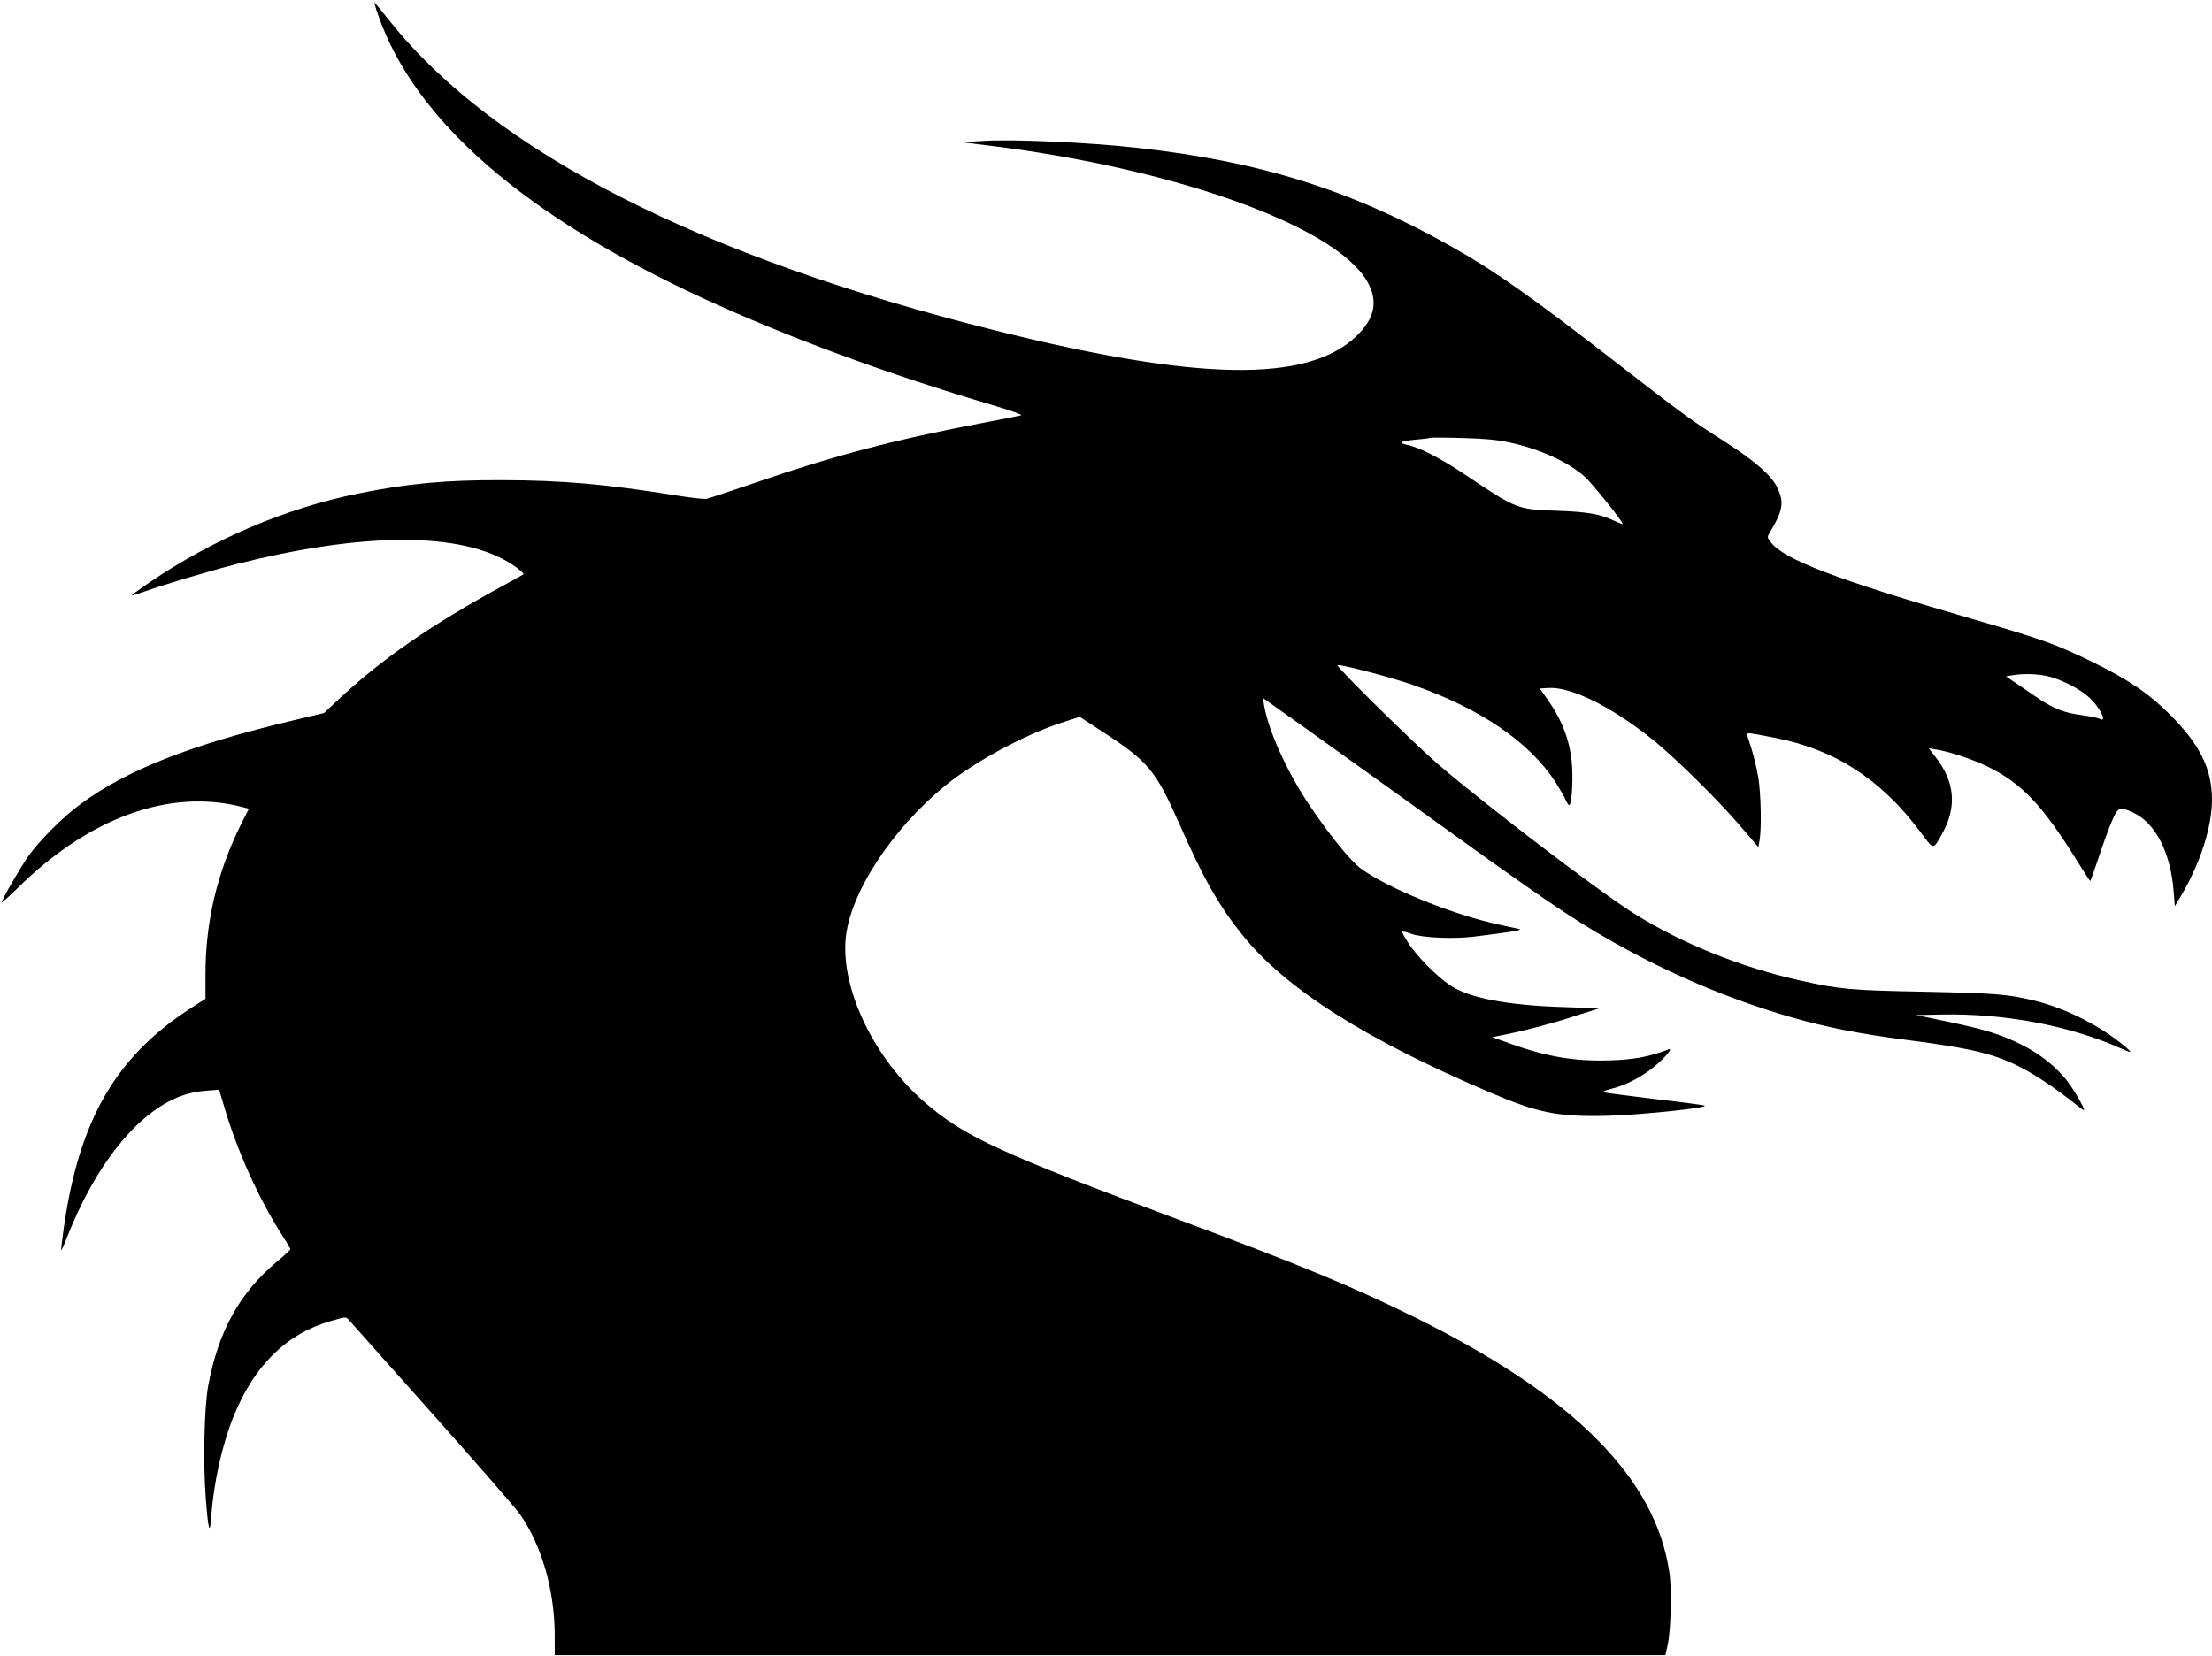
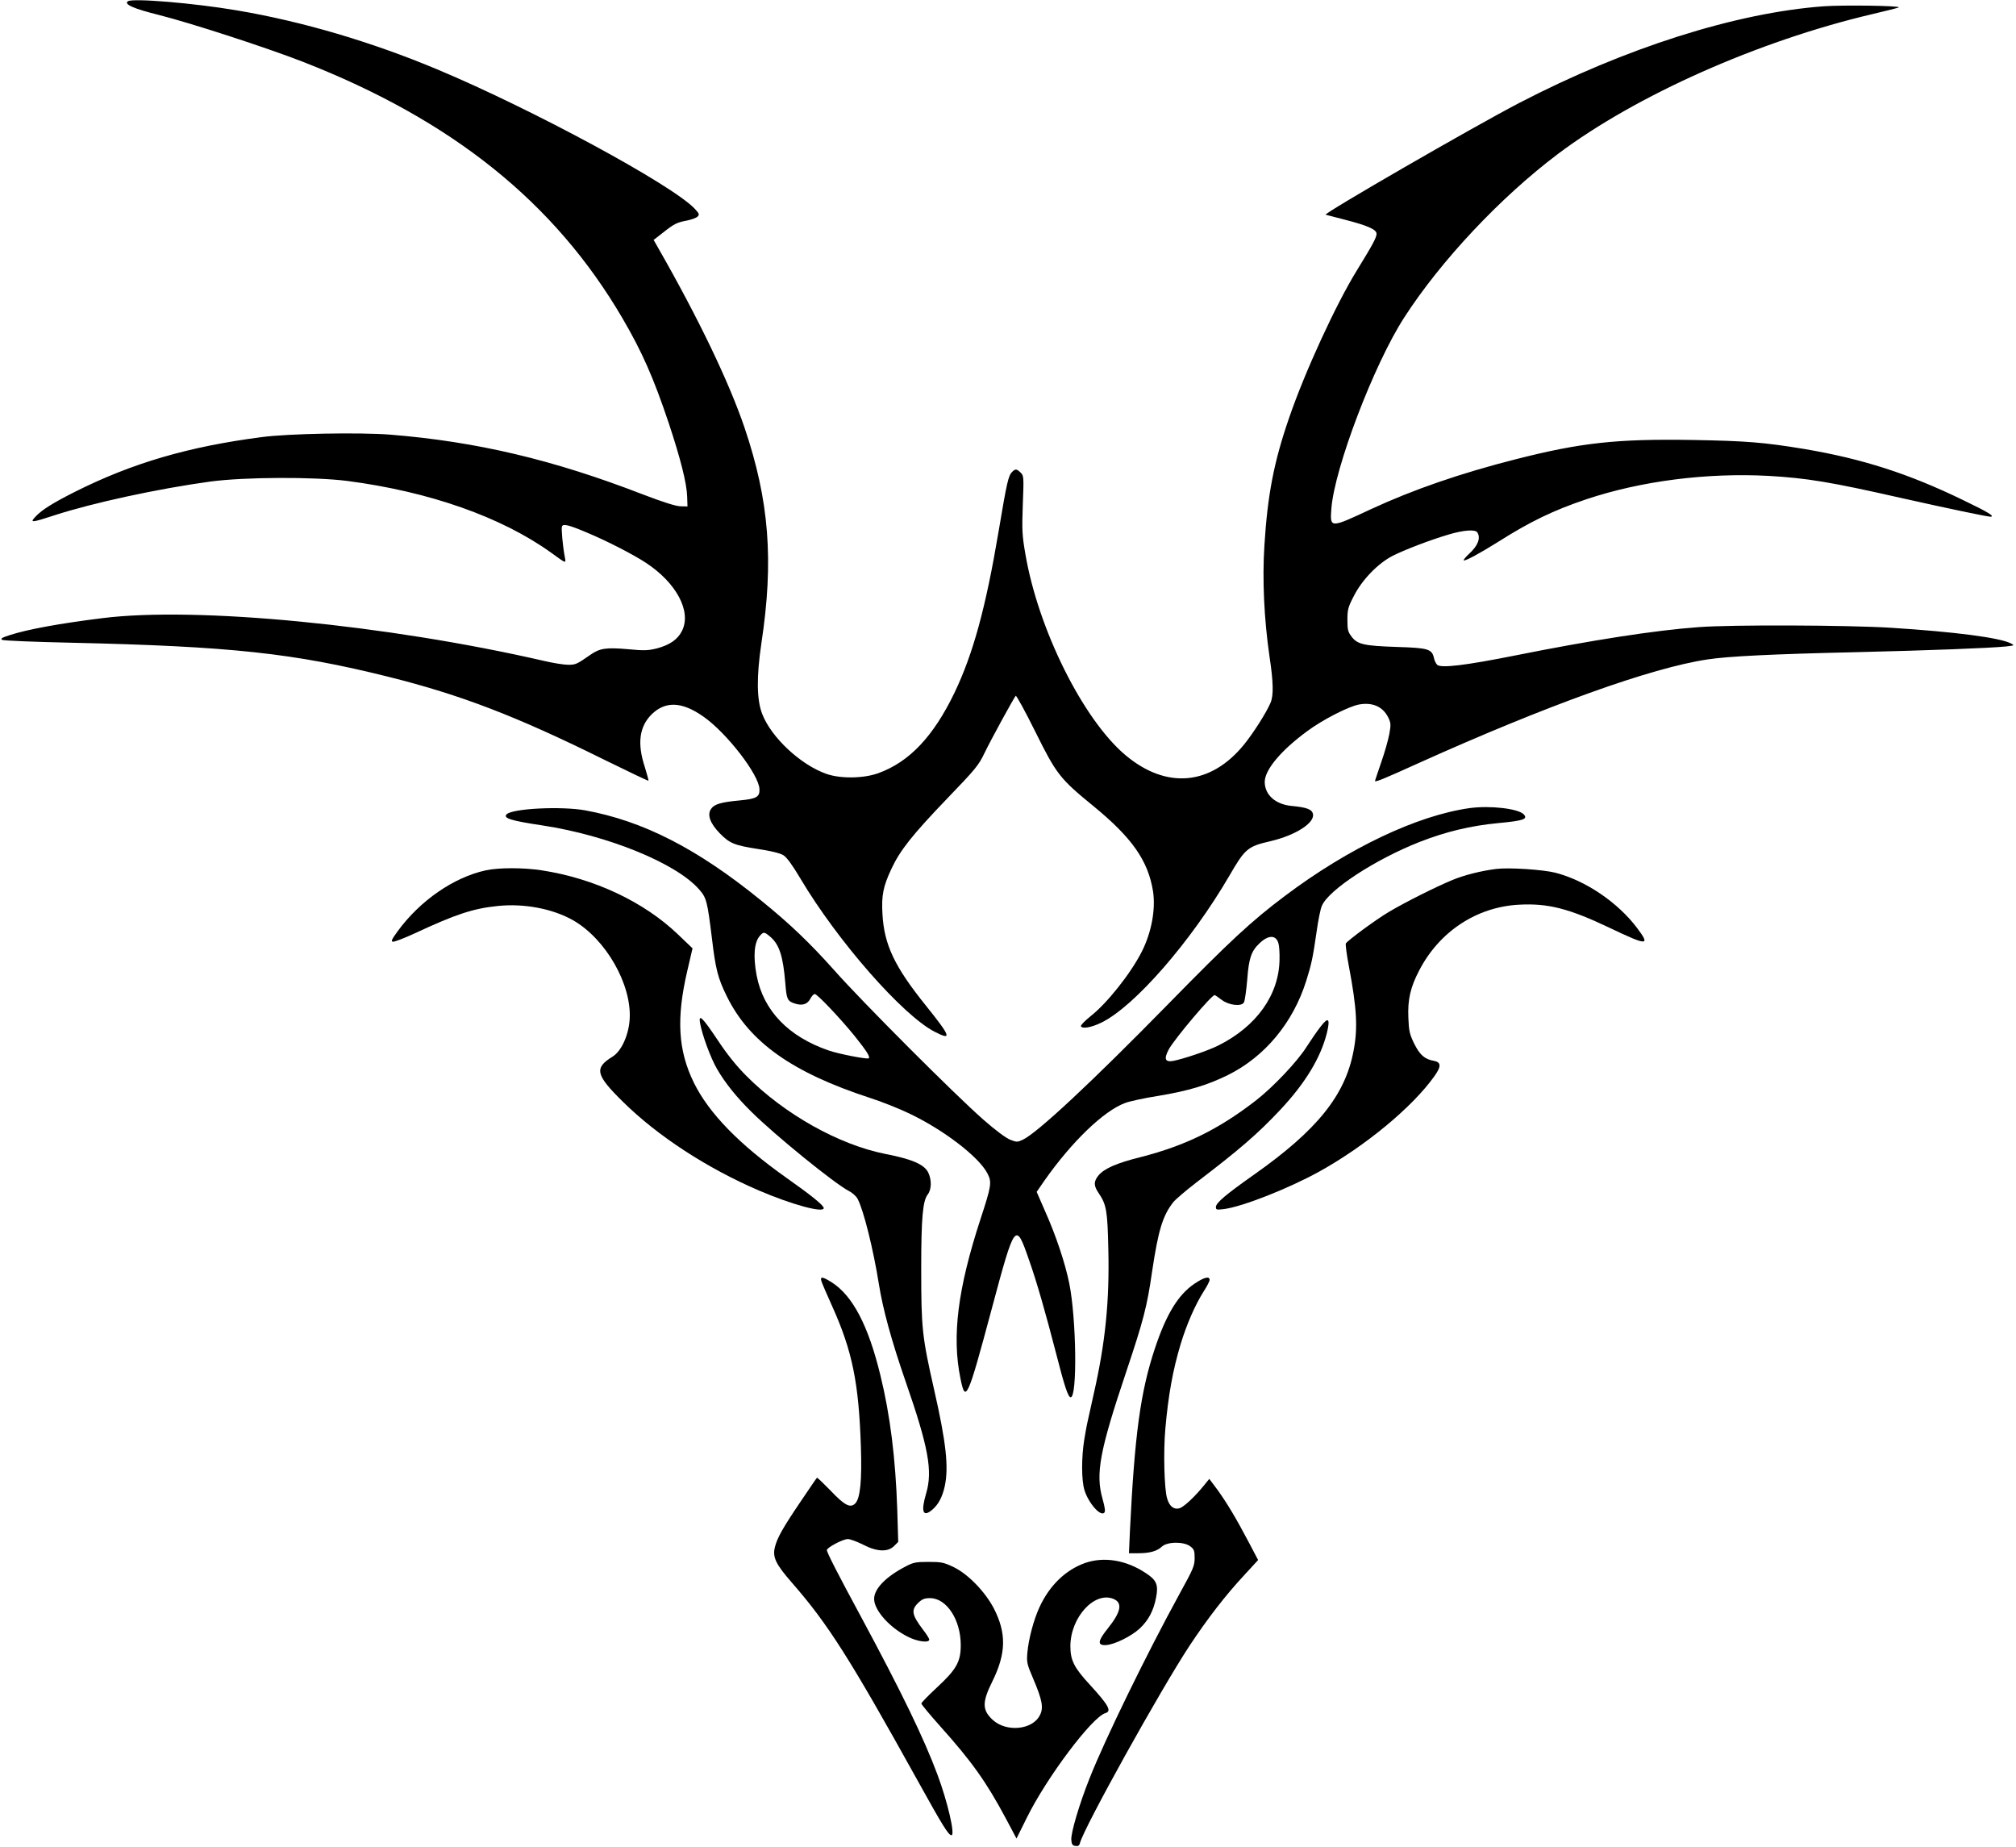
- <svg xmlns="http://www.w3.org/2000/svg" version="1.0" width="1280pt" height="958pt" viewBox="0 0 1280 958" preserveAspectRatio="xMidYMid meet">
-   <g transform="translate(0,958) scale(0.1,-0.1)" fill="#000000" stroke="none">
-     <path d="M2191 9485 c213 -605 847 -1156 1879 -1632 484 -223 1062 -437 1675 -618 99 -29 173 -56 165 -58 -8 -3 -114 -24 -235 -47 -496 -94 -859 -190 -1299 -342 -144 -49 -273 -92 -287 -95 -14 -3 -98 7 -185 21 -406 65 -652 86 -999 87 -328 1 -544 -19 -830 -77 -422 -85 -843 -265 -1213 -517 -56 -39 -101 -71 -99 -73 1 -2 33 8 70 21 106 39 389 123 539 161 702 177 1247 185 1546 24 56 -30 118 -78 111 -84 -2 -2 -51 -30 -109 -61 -425 -231 -713 -430 -966 -668 l-79 -74 -180 -43 c-592 -141 -961 -286 -1229 -484 -100 -73 -236 -209 -301 -300 -48 -68 -155 -253 -155 -269 0 -4 39 31 88 79 415 412 884 582 1304 473 l38 -10 -44 -87 c-138 -277 -207 -564 -207 -870 l0 -143 -72 -46 c-443 -282 -657 -648 -747 -1273 -10 -74 -18 -136 -16 -137 1 -2 16 30 31 69 167 427 409 729 661 824 42 16 99 28 146 31 l76 6 22 -74 c79 -275 205 -555 351 -782 22 -33 39 -63 39 -67 0 -4 -34 -36 -76 -71 -219 -183 -342 -406 -400 -724 -22 -126 -29 -438 -14 -636 15 -203 25 -233 33 -108 14 187 62 405 126 565 120 299 307 484 565 558 86 25 88 26 104 7 10 -11 226 -254 482 -541 256 -287 484 -549 508 -583 128 -183 202 -443 202 -707 l0 -110 3214 0 3213 0 13 58 c19 88 25 322 10 421 -80 547 -554 1022 -1470 1475 -362 179 -664 304 -1365 565 -1030 384 -1243 482 -1467 675 -294 252 -488 648 -465 947 21 263 265 639 582 896 168 136 450 288 662 358 l111 36 144 -94 c252 -165 297 -219 430 -520 143 -325 232 -481 371 -653 249 -308 709 -600 1427 -906 280 -120 395 -143 682 -136 193 5 594 47 561 59 -10 4 -140 21 -288 38 -149 18 -279 35 -290 38 -14 4 -5 10 35 20 77 19 152 55 225 108 67 48 147 135 110 121 -108 -41 -197 -59 -331 -63 -208 -8 -374 20 -594 100 l-95 34 60 12 c127 25 276 64 415 109 l145 46 -205 7 c-329 10 -551 53 -660 127 -76 51 -192 168 -240 243 -22 34 -38 64 -36 67 3 2 27 -3 53 -13 64 -23 246 -31 364 -16 226 28 284 38 259 44 -14 3 -61 13 -105 23 -269 56 -657 213 -813 329 -61 46 -190 206 -305 380 -126 192 -228 419 -252 563 l-7 42 244 -173 c133 -95 412 -295 618 -443 752 -543 916 -655 1150 -788 334 -190 684 -339 1036 -441 207 -60 397 -98 684 -135 379 -49 511 -82 665 -164 84 -44 199 -122 298 -201 31 -26 57 -44 57 -40 0 15 -52 106 -93 162 -62 83 -162 164 -272 218 -120 59 -207 86 -425 132 l-183 38 144 3 c363 8 740 -63 1035 -193 72 -32 76 -31 34 5 -143 122 -349 226 -534 270 -151 36 -221 41 -631 50 -431 8 -489 14 -723 66 -336 75 -679 213 -952 384 -202 126 -836 609 -1133 862 -137 117 -587 560 -587 577 0 12 311 -69 438 -114 388 -136 670 -328 822 -560 25 -40 52 -86 59 -103 8 -18 17 -32 21 -32 14 0 23 128 17 224 -9 140 -53 260 -141 386 l-46 65 50 3 c129 8 358 -104 595 -292 128 -101 388 -357 518 -510 l102 -119 7 39 c12 69 8 267 -7 363 -9 52 -27 127 -40 168 -14 40 -25 78 -25 83 0 10 12 9 163 -21 345 -67 611 -239 837 -541 81 -109 75 -109 126 -18 90 158 77 305 -37 450 l-38 49 37 -6 c78 -12 210 -55 297 -97 201 -96 321 -222 524 -548 40 -65 75 -118 76 -118 2 0 25 64 51 143 26 78 60 172 77 210 34 77 43 80 122 43 128 -59 216 -232 233 -455 l7 -86 37 62 c109 184 178 397 178 554 0 179 -70 320 -244 494 -124 123 -239 201 -451 305 -209 102 -290 131 -701 250 -781 227 -1083 342 -1158 443 -21 28 -21 28 -2 60 72 119 81 170 42 252 -33 72 -129 156 -307 270 -202 129 -236 154 -624 455 -503 390 -707 534 -970 681 -575 322 -1098 485 -1800 563 -283 32 -734 52 -902 40 l-118 -7 145 -18 c1074 -130 2006 -462 2198 -782 70 -117 50 -220 -64 -327 -285 -266 -914 -255 -2079 36 -1714 428 -2905 1036 -3507 1789 -44 55 -85 105 -90 110 -5 6 5 -30 23 -80z m6540 -2465 c170 -35 341 -112 436 -196 43 -37 223 -261 223 -277 0 -2 -22 7 -49 19 -81 39 -157 52 -333 58 -230 8 -230 8 -533 211 -141 94 -263 157 -335 171 -52 11 -33 22 48 29 42 4 82 8 87 11 6 2 89 2 185 -1 122 -3 204 -10 271 -25z m3105 -1351 c75 -14 191 -70 249 -122 62 -53 113 -153 67 -128 -10 5 -55 15 -101 21 -113 15 -171 39 -277 112 -49 34 -106 73 -128 87 l-38 26 33 6 c56 10 132 10 195 -2z" />
+ <svg xmlns="http://www.w3.org/2000/svg" version="1.0" width="1280pt" height="1172pt" viewBox="0 0 1280 1172" preserveAspectRatio="xMidYMid meet">
+   <g transform="translate(0,1172) scale(0.1,-0.1)" fill="#000000" stroke="none">
+     <path d="M812 11712 c-27 -19 36 -47 197 -87 202 -51 680 -206 916 -298 947 -370 1597 -892 2027 -1627 125 -214 197 -377 294 -666 75 -226 115 -384 117 -468 l2 -61 -45 1 c-30 1 -109 26 -240 76 -568 220 -1056 335 -1604 379 -191 15 -646 7 -816 -16 -462 -60 -819 -164 -1182 -346 -139 -70 -212 -115 -252 -158 -39 -41 -27 -40 120 8 240 78 653 168 989 214 216 29 657 31 870 4 522 -68 979 -229 1295 -456 98 -71 94 -70 86 -26 -13 67 -23 179 -18 193 7 19 43 10 159 -39 129 -54 292 -138 373 -191 194 -127 291 -308 231 -431 -27 -56 -78 -91 -160 -113 -56 -14 -82 -15 -185 -5 -138 12 -178 6 -238 -36 -86 -60 -93 -63 -141 -63 -27 0 -96 11 -155 25 -997 229 -2204 346 -2802 271 -273 -34 -475 -71 -589 -108 -50 -16 -60 -23 -47 -30 9 -5 206 -13 438 -18 1015 -23 1411 -66 2013 -216 461 -115 813 -250 1374 -528 151 -74 276 -134 278 -132 2 2 -9 41 -23 87 -49 149 -35 255 42 333 88 87 194 83 330 -13 148 -103 354 -370 356 -461 2 -49 -19 -61 -124 -71 -121 -11 -164 -24 -184 -55 -25 -37 -5 -91 56 -154 63 -64 92 -76 246 -100 80 -12 137 -26 158 -39 22 -14 56 -61 108 -148 237 -399 651 -870 853 -973 111 -57 103 -32 -56 166 -199 247 -265 386 -276 580 -7 120 4 176 57 289 54 116 132 215 353 445 180 187 201 212 238 290 41 85 185 348 198 363 4 4 60 -98 124 -227 134 -270 155 -298 368 -472 247 -202 349 -348 380 -543 17 -115 -10 -260 -71 -381 -70 -139 -222 -330 -326 -411 -36 -29 -63 -57 -61 -63 7 -19 66 -9 131 23 210 103 568 514 811 931 100 173 117 187 261 220 161 38 284 117 270 174 -7 29 -41 41 -136 50 -102 10 -170 70 -170 153 1 77 103 199 269 321 96 72 266 159 331 170 85 15 150 -14 184 -82 17 -35 18 -45 7 -106 -7 -37 -30 -119 -52 -181 -21 -62 -39 -114 -39 -116 0 -10 46 8 273 111 815 367 1481 607 1839 660 130 20 414 34 943 46 463 11 850 26 949 36 56 6 58 7 35 19 -70 37 -355 74 -764 100 -272 17 -1012 20 -1219 4 -278 -20 -682 -83 -1166 -180 -316 -63 -468 -81 -494 -60 -8 7 -18 26 -21 42 -13 59 -36 66 -232 72 -211 7 -254 16 -291 65 -24 31 -27 45 -27 107 0 64 4 81 40 150 53 105 155 210 250 258 81 40 235 99 350 133 96 29 172 35 185 14 23 -36 3 -86 -55 -138 -20 -19 -34 -36 -32 -39 8 -7 102 44 217 116 205 130 352 201 563 272 348 116 763 169 1157 148 243 -14 394 -39 840 -140 299 -67 547 -119 568 -119 31 1 -15 29 -173 105 -346 168 -638 262 -1010 325 -256 42 -367 51 -705 57 -486 8 -712 -17 -1125 -122 -354 -90 -652 -193 -920 -317 -261 -122 -261 -122 -252 2 19 256 270 917 463 1215 233 361 612 764 976 1038 494 371 1271 717 1994 887 91 21 168 41 170 43 11 11 -354 16 -478 7 -557 -41 -1259 -264 -1933 -614 -294 -153 -1248 -704 -1228 -709 10 -3 65 -17 123 -32 144 -37 200 -62 200 -89 0 -24 -25 -70 -124 -231 -133 -215 -332 -647 -432 -940 -95 -275 -136 -485 -156 -807 -14 -217 -2 -468 32 -703 25 -165 27 -249 7 -296 -25 -60 -108 -191 -168 -265 -212 -261 -494 -286 -754 -67 -269 227 -554 799 -635 1278 -20 115 -22 150 -16 312 7 175 6 183 -13 202 -25 25 -35 26 -54 6 -25 -24 -34 -65 -87 -380 -81 -481 -161 -775 -280 -1023 -134 -278 -287 -439 -483 -510 -93 -34 -240 -36 -329 -5 -164 57 -352 232 -409 382 -35 90 -36 237 -5 446 80 527 50 907 -107 1371 -99 290 -290 689 -548 1140 l-29 51 58 45 c73 58 90 66 154 78 29 6 59 17 67 25 13 13 11 19 -19 51 -146 153 -1035 633 -1635 884 -418 175 -856 304 -1270 374 -270 46 -663 79 -693 58z" />
+     <path d="M9330 6590 c-333 -47 -767 -253 -1170 -556 -216 -162 -351 -288 -745 -690 -482 -492 -828 -815 -921 -859 -34 -16 -39 -16 -80 0 -26 10 -94 60 -171 128 -176 154 -767 745 -950 952 -149 167 -278 291 -461 439 -406 330 -750 505 -1117 572 -151 27 -461 12 -498 -25 -25 -25 28 -41 228 -71 414 -63 847 -239 993 -405 48 -54 53 -76 82 -310 23 -196 38 -255 95 -370 143 -291 416 -484 910 -645 72 -23 182 -67 245 -97 220 -104 446 -277 500 -383 28 -55 25 -77 -45 -290 -144 -441 -182 -742 -127 -1010 32 -160 45 -133 197 435 150 560 153 564 239 315 48 -135 105 -335 171 -590 54 -212 77 -280 93 -280 43 0 36 500 -9 723 -26 128 -84 303 -153 457 l-54 124 49 71 c174 248 377 443 512 493 28 11 125 32 215 46 186 31 307 67 437 131 235 116 415 332 499 600 33 105 42 148 65 308 10 73 25 148 34 167 42 101 341 296 622 406 167 65 321 102 498 119 159 15 189 25 162 55 -34 37 -214 58 -345 40z m-4440 -816 c58 -49 82 -124 96 -294 8 -102 13 -115 59 -130 48 -16 81 -6 100 30 9 17 21 30 28 30 16 0 160 -152 252 -265 76 -95 101 -133 91 -143 -8 -8 -189 27 -253 49 -257 88 -416 253 -459 477 -23 123 -16 212 22 253 22 25 27 24 64 -7z m3227 -42 c5 -15 8 -61 7 -103 -3 -224 -146 -425 -389 -546 -65 -33 -227 -87 -288 -98 -50 -8 -58 13 -27 72 35 66 279 355 293 346 7 -3 27 -18 45 -31 45 -34 126 -43 140 -15 6 10 15 76 21 145 10 136 26 181 78 230 56 54 105 54 120 0z" />
+     <path d="M3084 6195 c-202 -44 -416 -191 -558 -385 -38 -52 -45 -66 -32 -68 9 -2 72 22 139 53 262 122 371 158 529 174 168 17 348 -18 477 -91 207 -119 372 -406 359 -627 -6 -101 -52 -203 -108 -238 -119 -73 -109 -116 66 -288 220 -217 535 -422 864 -563 208 -89 410 -144 410 -111 0 17 -75 78 -238 193 -299 212 -490 408 -586 602 -101 205 -113 409 -42 712 l33 142 -92 88 c-216 207 -532 356 -865 407 -116 18 -274 18 -356 0z" />
+     <path d="M9500 6204 c-96 -12 -203 -39 -278 -70 -106 -44 -296 -139 -404 -203 -80 -47 -259 -179 -273 -200 -3 -6 5 -70 19 -143 51 -270 58 -394 30 -539 -53 -282 -231 -503 -631 -785 -179 -126 -243 -180 -243 -206 0 -18 4 -19 53 -13 118 16 405 129 600 236 295 163 595 411 734 607 45 63 44 89 -4 98 -58 10 -89 38 -125 111 -28 58 -33 79 -36 162 -5 116 13 194 69 301 128 247 365 403 634 417 183 10 317 -24 575 -147 241 -115 260 -115 175 -2 -123 164 -329 303 -520 352 -79 20 -295 34 -375 24z" />
+     <path d="M4445 5224 c14 -76 67 -220 107 -289 52 -90 127 -183 220 -274 148 -147 529 -456 617 -501 22 -11 47 -33 56 -50 39 -74 100 -322 135 -540 25 -159 80 -360 170 -620 145 -417 173 -568 130 -711 -34 -116 -20 -153 39 -103 39 33 65 82 80 152 25 120 8 277 -68 610 -77 340 -82 389 -82 772 0 319 10 427 41 467 25 32 26 92 4 139 -25 52 -103 86 -274 119 -295 59 -639 252 -880 494 -65 65 -125 140 -185 231 -97 145 -121 167 -110 104z" />
+     <path d="M8384 5202 c-22 -28 -61 -85 -88 -127 -59 -94 -212 -255 -321 -340 -237 -184 -450 -288 -732 -360 -155 -39 -230 -72 -268 -116 -32 -39 -32 -66 2 -115 48 -71 55 -112 60 -353 8 -332 -19 -596 -93 -921 -47 -210 -44 -195 -60 -290 -18 -113 -18 -253 1 -318 25 -82 101 -170 126 -145 8 8 5 32 -11 89 -45 159 -18 304 150 804 109 325 133 415 165 639 39 260 67 354 134 439 14 18 80 74 146 125 274 209 388 307 532 460 160 170 259 333 298 491 22 91 9 104 -41 38z" />
+     <path d="M5215 3588 c4 -13 35 -86 70 -163 127 -282 168 -486 181 -890 7 -212 -4 -327 -36 -359 -31 -31 -67 -13 -157 82 -46 47 -84 84 -86 81 -3 -2 -47 -67 -99 -144 -116 -171 -153 -236 -168 -296 -16 -64 5 -108 108 -226 229 -262 367 -479 802 -1263 153 -276 192 -340 211 -340 25 0 -25 214 -89 385 -86 231 -229 525 -479 990 -157 290 -223 420 -223 435 0 16 102 70 133 70 15 0 58 -16 96 -35 88 -46 158 -49 198 -9 l26 26 -6 202 c-11 329 -45 602 -107 855 -77 317 -176 505 -308 590 -59 37 -76 40 -67 9z" />
+     <path d="M7584 3571 c-103 -69 -180 -195 -252 -413 -91 -274 -128 -545 -158 -1160 l-6 -138 58 0 c74 0 120 13 151 42 34 32 139 33 180 2 25 -19 28 -28 28 -75 0 -50 -9 -69 -97 -229 -205 -374 -473 -922 -571 -1171 -64 -161 -119 -346 -115 -389 2 -28 8 -36 26 -38 17 -3 25 2 29 19 26 99 513 975 697 1254 113 170 225 316 345 445 l89 97 -60 114 c-80 152 -139 250 -199 333 l-51 68 -31 -38 c-59 -74 -133 -143 -160 -149 -35 -9 -63 14 -77 64 -18 60 -24 297 -11 441 19 216 48 374 97 537 38 126 93 251 147 336 21 32 37 64 37 72 0 26 -35 17 -96 -24z" />
+     <path d="M6889 1798 c-123 -44 -224 -141 -288 -278 -37 -79 -70 -202 -78 -291 -5 -61 -3 -72 36 -163 58 -136 68 -186 44 -233 -46 -95 -214 -111 -301 -30 -66 62 -67 111 -2 242 89 180 91 308 9 467 -57 107 -164 217 -256 261 -61 29 -77 32 -158 32 -80 0 -96 -3 -145 -29 -126 -65 -200 -142 -200 -206 0 -72 98 -182 214 -240 60 -31 136 -41 136 -18 0 6 -17 34 -39 62 -72 95 -78 126 -30 172 24 23 39 29 74 29 105 0 195 -137 195 -298 0 -106 -27 -154 -151 -269 -54 -50 -99 -96 -99 -102 0 -6 55 -72 121 -146 200 -223 292 -353 415 -583 l68 -128 66 133 c126 255 413 637 498 663 42 12 22 49 -98 180 -101 109 -124 156 -124 246 1 182 153 349 274 299 59 -25 48 -82 -36 -187 -65 -81 -68 -109 -12 -106 54 3 159 55 213 104 56 52 89 113 105 197 16 81 4 111 -65 156 -125 83 -265 106 -386 64z" />
  </g>
</svg>
